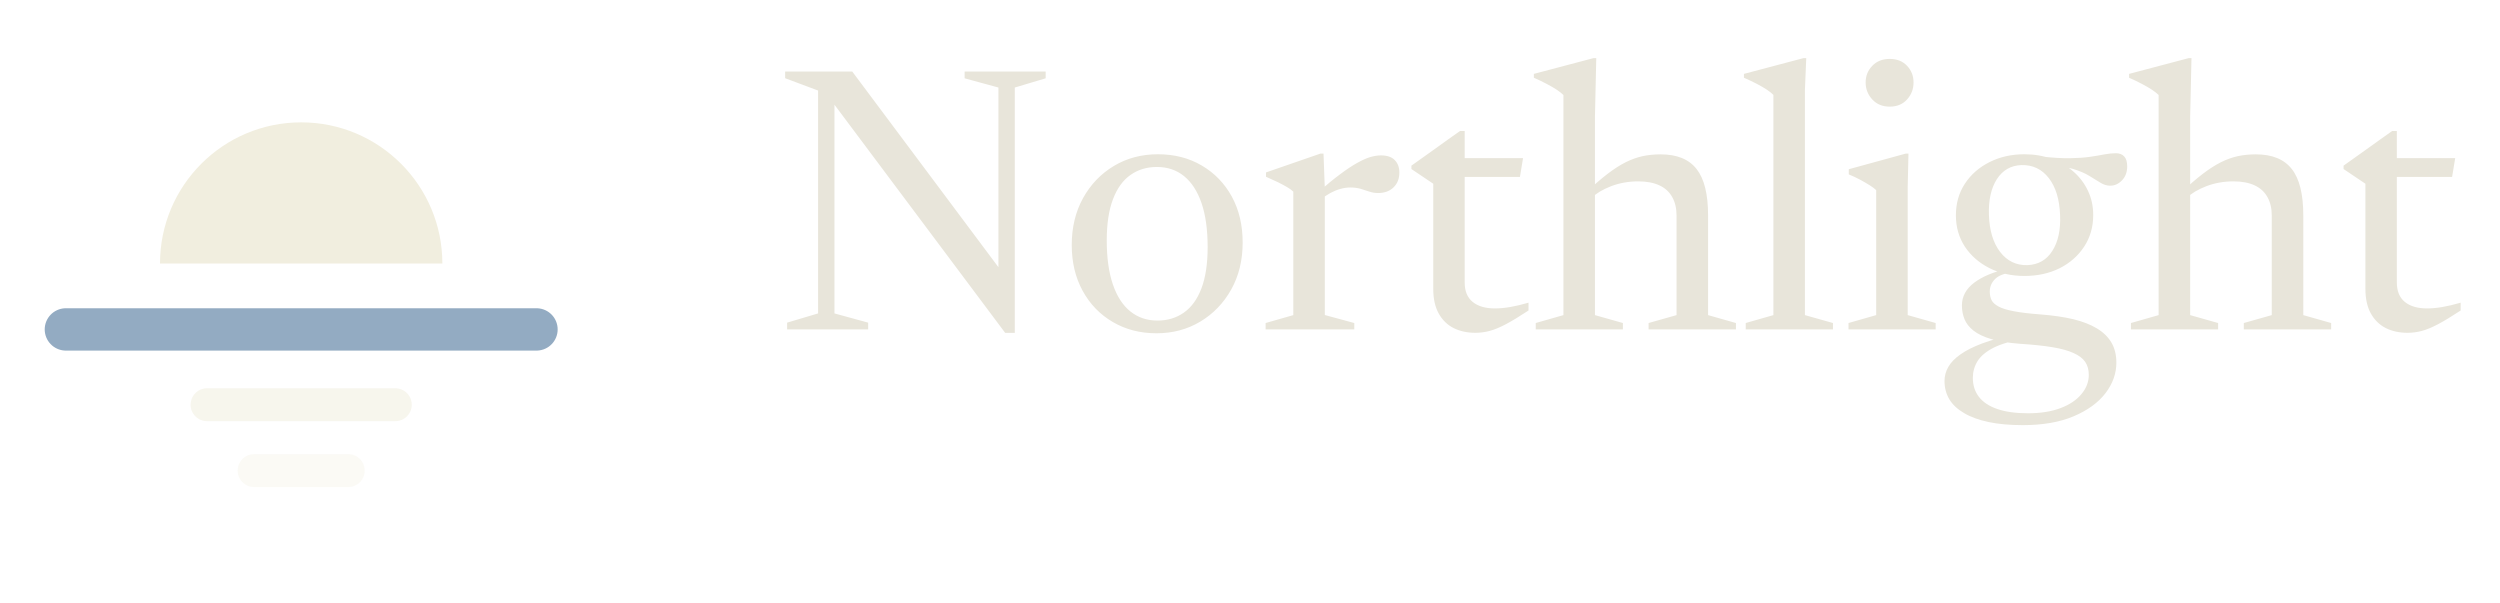
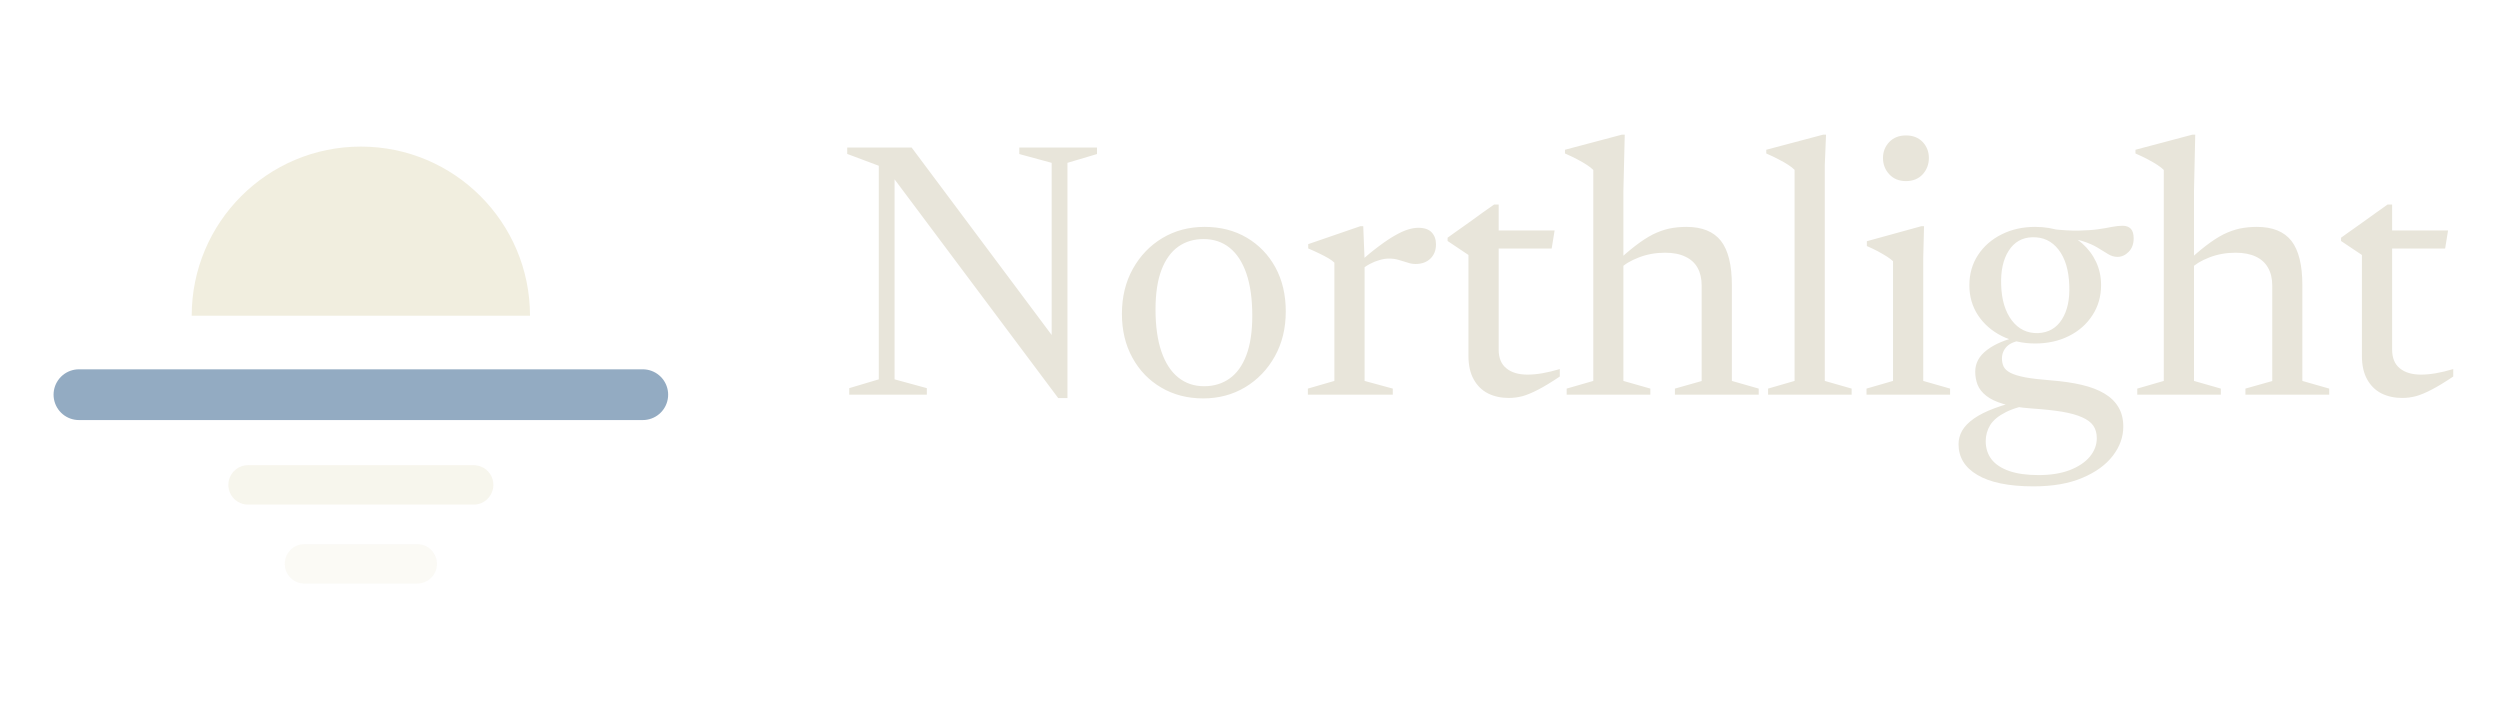
- <svg xmlns="http://www.w3.org/2000/svg" width="265.62" height="64" viewBox="0 0 265.62 64" role="img" aria-label="Northlight">
+ <svg xmlns="http://www.w3.org/2000/svg" width="221.696" height="64" viewBox="0 0 221.696 64" role="img" aria-label="Northlight">
  <path d="M17 28 A15 15 0 0 1 47 28 Z" fill="#F1EEDF" />
  <path d="M7 35 H57" stroke="#93ABC2" stroke-width="4.5" stroke-linecap="round" />
  <path d="M22 43 H42" stroke="#F1EEDF" stroke-width="3.5" stroke-linecap="round" opacity="0.55" />
  <path d="M27 50 H37" stroke="#F1EEDF" stroke-width="3.5" stroke-linecap="round" opacity="0.3" />
-   <path transform="translate(82 35)" d="M4.92 -1.7V-25.38L1.42 -26.69V-27.4H8.55L25.09 -5.26L24.08 -2.74V-25.7L20.49 -26.68V-27.4H29.1V-26.68L25.82 -25.7V0.37H24.8L6.02 -24.73L6.66 -25.46V-1.7L10.24 -0.72V0H1.63V-0.72ZM40.98 -0.94Q42.59 -0.94 43.79 -1.79Q44.99 -2.63 45.65 -4.36Q46.31 -6.1 46.31 -8.74Q46.31 -11.53 45.66 -13.42Q45.01 -15.31 43.8 -16.29Q42.6 -17.26 40.92 -17.26Q39.31 -17.26 38.11 -16.41Q36.91 -15.57 36.25 -13.83Q35.59 -12.1 35.59 -9.45Q35.59 -6.69 36.24 -4.78Q36.89 -2.88 38.1 -1.91Q39.31 -0.94 40.98 -0.94ZM40.87 0.41Q38.27 0.41 36.23 -0.79Q34.19 -1.98 33.03 -4.1Q31.87 -6.22 31.87 -8.97Q31.87 -11.77 33.07 -13.95Q34.28 -16.13 36.35 -17.37Q38.42 -18.61 41.02 -18.61Q43.66 -18.61 45.69 -17.41Q47.72 -16.22 48.88 -14.11Q50.03 -12 50.03 -9.23Q50.03 -6.42 48.82 -4.25Q47.6 -2.07 45.53 -0.83Q43.46 0.41 40.87 0.41ZM64.72 -18.49Q65.71 -18.49 66.19 -17.99Q66.68 -17.49 66.68 -16.67Q66.68 -15.69 66.06 -15.09Q65.44 -14.49 64.41 -14.49Q63.95 -14.49 63.5 -14.64Q63.05 -14.8 62.56 -14.94Q62.06 -15.08 61.46 -15.08Q60.96 -15.08 60.42 -14.93Q59.88 -14.78 59.36 -14.5Q58.84 -14.22 58.4 -13.84L58.1 -14.62Q59.39 -15.75 60.39 -16.49Q61.39 -17.24 62.18 -17.68Q62.96 -18.12 63.58 -18.31Q64.2 -18.49 64.72 -18.49ZM58.76 -14.91V-1.53L61.89 -0.68V0H52.47V-0.68L55.41 -1.52V-14.64Q55.15 -14.89 54.75 -15.12Q54.36 -15.35 53.8 -15.63Q53.24 -15.9 52.51 -16.22V-16.68L58.29 -18.68H58.62ZM73.62 -4.99Q73.62 -3.61 74.47 -2.92Q75.32 -2.23 76.83 -2.23Q77.59 -2.23 78.46 -2.38Q79.33 -2.53 80.4 -2.84V-2.01Q78.99 -1.08 78.01 -0.56Q77.03 -0.04 76.27 0.16Q75.51 0.36 74.75 0.36Q73.46 0.36 72.45 -0.14Q71.44 -0.65 70.86 -1.69Q70.28 -2.73 70.28 -4.31V-15.48L67.96 -17.04V-17.4Q68.33 -17.66 68.76 -17.97Q69.2 -18.28 69.7 -18.64Q70.2 -18.99 70.75 -19.39Q71.3 -19.79 71.89 -20.21Q72.49 -20.63 73.12 -21.08H73.62V-17.57ZM72.37 -16.2V-18.2H79.82L79.49 -16.2ZM93.16 -0.68 96.13 -1.52V-12.1Q96.13 -13.25 95.67 -14.06Q95.22 -14.88 94.32 -15.3Q93.41 -15.73 92.06 -15.73Q90.51 -15.73 89.16 -15.21Q87.81 -14.68 87.14 -14L86.54 -14.57Q87.77 -15.74 88.79 -16.52Q89.81 -17.3 90.72 -17.76Q91.62 -18.21 92.53 -18.41Q93.43 -18.6 94.44 -18.6Q97.04 -18.6 98.26 -17.04Q99.48 -15.49 99.48 -12.12V-1.52L102.44 -0.68V0H93.16ZM90.43 0H81.17V-0.68L84.11 -1.52V-24.91Q83.84 -25.17 83.41 -25.46Q82.97 -25.75 82.36 -26.07Q81.75 -26.4 80.97 -26.74V-27.15L87.29 -28.82H87.6L87.46 -22.59V-1.52L90.43 -0.68ZM109.77 -1.52 112.75 -0.68V0H103.48V-0.68L106.42 -1.52V-24.92Q106.16 -25.18 105.73 -25.47Q105.29 -25.76 104.68 -26.08Q104.07 -26.4 103.29 -26.74V-27.15L109.6 -28.82H109.91L109.77 -25.47ZM118.78 -23.67Q117.63 -23.67 116.93 -24.43Q116.22 -25.19 116.22 -26.24Q116.22 -27.28 116.93 -28.01Q117.63 -28.74 118.78 -28.74Q119.93 -28.74 120.62 -28.01Q121.31 -27.28 121.31 -26.24Q121.31 -25.19 120.62 -24.43Q119.93 -23.67 118.78 -23.67ZM120.77 -18.68 120.69 -15.17V-1.52L123.66 -0.68V0H114.4V-0.68L117.34 -1.52V-14.8Q117.12 -15.02 116.66 -15.31Q116.2 -15.6 115.63 -15.91Q115.05 -16.22 114.43 -16.47V-17.02L120.48 -18.68ZM132.91 10.17Q130.84 10.17 129.28 9.84Q127.72 9.51 126.68 8.89Q125.63 8.28 125.11 7.42Q124.6 6.55 124.6 5.48Q124.6 4.7 125 3.99Q125.41 3.27 126.3 2.65Q127.19 2.02 128.6 1.49Q130.02 0.96 132.04 0.54L133.21 0.54L133.21 0.98Q131.07 1.32 129.84 1.93Q128.62 2.55 128.11 3.37Q127.61 4.18 127.61 5.15Q127.61 6.33 128.26 7.17Q128.92 8.02 130.22 8.46Q131.53 8.91 133.47 8.91Q135.48 8.91 136.93 8.36Q138.38 7.81 139.15 6.87Q139.93 5.94 139.93 4.83Q139.93 4.02 139.55 3.45Q139.16 2.89 138.31 2.51Q137.46 2.12 136.07 1.89Q134.69 1.66 132.66 1.53Q130.78 1.39 129.57 1.03Q128.36 0.67 127.67 0.12Q126.99 -0.42 126.72 -1.1Q126.45 -1.77 126.45 -2.55Q126.45 -3.98 127.76 -4.97Q129.07 -5.95 131.31 -6.45L131.75 -6.04Q130.54 -5.91 129.98 -5.36Q129.41 -4.8 129.41 -4.02Q129.41 -3.51 129.6 -3.11Q129.8 -2.72 130.35 -2.43Q130.9 -2.13 131.98 -1.93Q133.06 -1.72 134.83 -1.59Q136.76 -1.44 138.26 -1.09Q139.75 -0.73 140.77 -0.12Q141.8 0.49 142.33 1.39Q142.86 2.29 142.86 3.53Q142.86 5.26 141.7 6.78Q140.54 8.29 138.32 9.23Q136.1 10.17 132.91 10.17ZM133.09 -5.68Q131.04 -5.68 129.38 -6.51Q127.72 -7.35 126.76 -8.8Q125.81 -10.26 125.81 -12.12Q125.81 -14.03 126.77 -15.49Q127.73 -16.95 129.39 -17.78Q131.04 -18.61 133.09 -18.61Q134.66 -18.61 135.99 -18.12Q137.32 -17.64 138.31 -16.76Q139.3 -15.89 139.85 -14.71Q140.4 -13.54 140.4 -12.15Q140.4 -10.26 139.44 -8.8Q138.48 -7.33 136.83 -6.5Q135.18 -5.68 133.09 -5.68ZM133.41 -6.83Q135.15 -6.9 136.06 -8.35Q136.98 -9.79 136.88 -12.14Q136.79 -14.65 135.68 -16.08Q134.57 -17.51 132.77 -17.46Q131.09 -17.4 130.16 -15.96Q129.24 -14.52 129.32 -12.16Q129.4 -9.68 130.51 -8.23Q131.63 -6.78 133.41 -6.83ZM135.6 -17.39 134.9 -18.37Q136.67 -18.17 137.93 -18.19Q139.19 -18.21 140.07 -18.34Q140.96 -18.47 141.61 -18.6Q142.26 -18.72 142.8 -18.72Q143.38 -18.72 143.69 -18.38Q144.01 -18.05 144.01 -17.32Q144.01 -16.41 143.46 -15.84Q142.91 -15.27 142.21 -15.27Q141.68 -15.27 141.18 -15.58Q140.67 -15.9 139.99 -16.31Q139.31 -16.73 138.26 -17.05Q137.21 -17.37 135.6 -17.39ZM156.4 -0.68 159.37 -1.52V-12.1Q159.37 -13.25 158.91 -14.06Q158.46 -14.88 157.56 -15.3Q156.65 -15.73 155.3 -15.73Q153.75 -15.73 152.4 -15.21Q151.05 -14.68 150.38 -14L149.78 -14.57Q151.01 -15.74 152.03 -16.52Q153.05 -17.3 153.96 -17.76Q154.86 -18.21 155.77 -18.41Q156.67 -18.6 157.68 -18.6Q160.28 -18.6 161.5 -17.04Q162.72 -15.49 162.72 -12.12V-1.52L165.68 -0.68V0H156.4ZM153.67 0H144.41V-0.68L147.35 -1.52V-24.91Q147.08 -25.17 146.65 -25.46Q146.21 -25.75 145.6 -26.07Q144.99 -26.4 144.21 -26.74V-27.15L150.53 -28.82H150.84L150.7 -22.59V-1.52L153.67 -0.68ZM172.66 -4.99Q172.66 -3.61 173.51 -2.92Q174.36 -2.23 175.87 -2.23Q176.63 -2.23 177.5 -2.38Q178.37 -2.53 179.44 -2.84V-2.01Q178.03 -1.08 177.05 -0.56Q176.07 -0.04 175.31 0.16Q174.55 0.36 173.79 0.36Q172.5 0.36 171.49 -0.14Q170.48 -0.65 169.9 -1.69Q169.32 -2.73 169.32 -4.31V-15.48L167 -17.04V-17.4Q167.37 -17.66 167.8 -17.97Q168.24 -18.28 168.74 -18.64Q169.24 -18.99 169.79 -19.39Q170.34 -19.79 170.93 -20.21Q171.53 -20.63 172.16 -21.08H172.66V-17.57ZM171.41 -16.2V-18.2H178.86L178.53 -16.2Z" fill="#E8E5DA" />
+   <path transform="translate(74 35)" d="M3.93 -1.36V-20.3L1.13 -21.35V-21.92H6.84L20.07 -4.21L19.26 -2.19V-20.56L16.39 -21.34V-21.92H23.28V-21.34L20.66 -20.56V0.3H19.84L4.81 -19.79L5.33 -20.37V-1.36L8.19 -0.58V0H1.31V-0.58ZM32.78 -0.75Q34.07 -0.75 35.03 -1.43Q35.99 -2.1 36.52 -3.49Q37.05 -4.88 37.05 -7Q37.05 -9.22 36.53 -10.74Q36.01 -12.25 35.04 -13.03Q34.08 -13.8 32.73 -13.8Q31.44 -13.8 30.49 -13.13Q29.53 -12.45 29 -11.07Q28.47 -9.68 28.47 -7.56Q28.47 -5.35 28.99 -3.83Q29.51 -2.31 30.48 -1.53Q31.45 -0.75 32.78 -0.75ZM32.7 0.33Q30.61 0.33 28.98 -0.63Q27.35 -1.58 26.42 -3.28Q25.49 -4.97 25.49 -7.17Q25.49 -9.42 26.46 -11.16Q27.43 -12.9 29.08 -13.89Q30.74 -14.88 32.82 -14.88Q34.93 -14.88 36.55 -13.93Q38.18 -12.97 39.1 -11.29Q40.02 -9.6 40.02 -7.38Q40.02 -5.14 39.05 -3.4Q38.08 -1.66 36.42 -0.66Q34.76 0.33 32.7 0.33ZM51.77 -14.8Q52.57 -14.8 52.95 -14.4Q53.34 -14 53.34 -13.33Q53.34 -12.55 52.85 -12.07Q52.35 -11.59 51.53 -11.59Q51.16 -11.59 50.8 -11.72Q50.44 -11.84 50.04 -11.95Q49.65 -12.07 49.17 -12.07Q48.77 -12.07 48.34 -11.94Q47.9 -11.82 47.49 -11.6Q47.07 -11.38 46.72 -11.07L46.48 -11.69Q47.51 -12.6 48.31 -13.19Q49.11 -13.79 49.74 -14.14Q50.37 -14.5 50.87 -14.65Q51.36 -14.8 51.77 -14.8ZM47.01 -11.93V-1.22L49.51 -0.54V0H41.98V-0.54L44.33 -1.22V-11.71Q44.12 -11.91 43.8 -12.1Q43.49 -12.28 43.04 -12.5Q42.59 -12.72 42.01 -12.97V-13.35L46.63 -14.94H46.89ZM58.9 -3.99Q58.9 -2.89 59.58 -2.34Q60.25 -1.78 61.46 -1.78Q62.07 -1.78 62.77 -1.9Q63.46 -2.02 64.32 -2.27V-1.61Q63.2 -0.86 62.41 -0.45Q61.62 -0.04 61.02 0.13Q60.41 0.29 59.8 0.29Q58.77 0.29 57.96 -0.11Q57.15 -0.52 56.69 -1.35Q56.22 -2.18 56.22 -3.45V-12.39L54.37 -13.63V-13.92Q54.66 -14.13 55.01 -14.38Q55.36 -14.63 55.76 -14.91Q56.16 -15.2 56.6 -15.51Q57.04 -15.83 57.51 -16.17Q57.99 -16.51 58.49 -16.86H58.9V-14.05ZM57.9 -12.96V-14.56H63.86L63.6 -12.96ZM74.53 -0.54 76.9 -1.21V-9.68Q76.9 -10.6 76.54 -11.25Q76.18 -11.9 75.45 -12.24Q74.73 -12.59 73.65 -12.59Q72.41 -12.59 71.33 -12.17Q70.24 -11.75 69.71 -11.2L69.23 -11.66Q70.22 -12.59 71.03 -13.21Q71.85 -13.84 72.57 -14.21Q73.3 -14.57 74.02 -14.73Q74.75 -14.88 75.55 -14.88Q77.63 -14.88 78.61 -13.64Q79.58 -12.39 79.58 -9.7V-1.22L81.96 -0.54V0H74.53ZM72.35 0H64.93V-0.54L67.29 -1.22V-19.93Q67.08 -20.14 66.73 -20.37Q66.38 -20.6 65.89 -20.86Q65.4 -21.12 64.78 -21.39V-21.72L69.83 -23.06H70.08L69.96 -18.07V-1.22L72.35 -0.54ZM87.82 -1.22 90.2 -0.54V0H82.79V-0.54L85.14 -1.22V-19.94Q84.93 -20.15 84.58 -20.38Q84.23 -20.61 83.74 -20.86Q83.25 -21.12 82.63 -21.39V-21.72L87.68 -23.06H87.93L87.82 -20.38ZM95.02 -18.94Q94.1 -18.94 93.54 -19.54Q92.98 -20.15 92.98 -20.99Q92.98 -21.82 93.54 -22.41Q94.1 -22.99 95.02 -22.99Q95.94 -22.99 96.5 -22.41Q97.05 -21.82 97.05 -20.99Q97.05 -20.15 96.5 -19.54Q95.94 -18.94 95.02 -18.94ZM96.62 -14.94 96.55 -12.14V-1.22L98.93 -0.54V0H91.52V-0.54L93.87 -1.22V-11.84Q93.69 -12.01 93.33 -12.25Q92.96 -12.48 92.5 -12.73Q92.04 -12.97 91.55 -13.18V-13.61L96.38 -14.94ZM106.33 8.13Q104.67 8.13 103.42 7.87Q102.17 7.61 101.34 7.11Q100.51 6.62 100.09 5.93Q99.68 5.24 99.68 4.39Q99.68 3.76 100 3.19Q100.33 2.62 101.04 2.12Q101.75 1.62 102.88 1.2Q104.01 0.77 105.63 0.44L106.57 0.44L106.57 0.78Q104.85 1.05 103.87 1.55Q102.9 2.04 102.49 2.69Q102.09 3.35 102.09 4.12Q102.09 5.06 102.61 5.74Q103.14 6.41 104.18 6.77Q105.22 7.13 106.77 7.13Q108.39 7.13 109.54 6.69Q110.7 6.24 111.32 5.5Q111.94 4.75 111.94 3.86Q111.94 3.21 111.64 2.76Q111.33 2.31 110.65 2.01Q109.97 1.7 108.86 1.51Q107.75 1.33 106.13 1.22Q104.63 1.11 103.65 0.82Q102.68 0.53 102.14 0.1Q101.59 -0.33 101.37 -0.88Q101.16 -1.42 101.16 -2.04Q101.16 -3.18 102.21 -3.97Q103.25 -4.76 105.05 -5.16L105.4 -4.83Q104.43 -4.73 103.98 -4.29Q103.53 -3.84 103.53 -3.21Q103.53 -2.81 103.68 -2.49Q103.84 -2.17 104.28 -1.94Q104.72 -1.71 105.58 -1.54Q106.45 -1.38 107.87 -1.27Q109.41 -1.15 110.61 -0.87Q111.8 -0.59 112.62 -0.1Q113.44 0.39 113.86 1.11Q114.29 1.83 114.29 2.83Q114.29 4.21 113.36 5.42Q112.43 6.63 110.65 7.38Q108.88 8.13 106.33 8.13ZM106.47 -4.54Q104.83 -4.54 103.5 -5.21Q102.18 -5.88 101.41 -7.04Q100.64 -8.21 100.64 -9.7Q100.64 -11.22 101.41 -12.39Q102.18 -13.56 103.51 -14.22Q104.83 -14.88 106.47 -14.88Q107.73 -14.88 108.79 -14.5Q109.86 -14.11 110.65 -13.41Q111.44 -12.71 111.88 -11.77Q112.32 -10.83 112.32 -9.72Q112.32 -8.21 111.55 -7.04Q110.79 -5.86 109.46 -5.2Q108.14 -4.54 106.47 -4.54ZM106.73 -5.46Q108.12 -5.52 108.85 -6.68Q109.58 -7.83 109.5 -9.71Q109.43 -11.72 108.55 -12.86Q107.66 -14.01 106.21 -13.96Q104.87 -13.92 104.13 -12.77Q103.39 -11.61 103.46 -9.73Q103.52 -7.75 104.41 -6.58Q105.3 -5.42 106.73 -5.46ZM108.48 -13.91 107.92 -14.69Q109.34 -14.53 110.34 -14.55Q111.35 -14.57 112.06 -14.67Q112.76 -14.77 113.29 -14.88Q113.81 -14.98 114.24 -14.98Q114.7 -14.98 114.96 -14.71Q115.21 -14.44 115.21 -13.86Q115.21 -13.12 114.77 -12.67Q114.33 -12.22 113.77 -12.22Q113.34 -12.22 112.94 -12.47Q112.54 -12.72 111.99 -13.05Q111.45 -13.38 110.61 -13.64Q109.77 -13.9 108.48 -13.91ZM125.12 -0.54 127.5 -1.21V-9.68Q127.5 -10.6 127.13 -11.25Q126.77 -11.9 126.05 -12.24Q125.32 -12.59 124.24 -12.59Q123 -12.59 121.92 -12.17Q120.84 -11.75 120.31 -11.2L119.82 -11.66Q120.81 -12.59 121.62 -13.21Q122.44 -13.84 123.16 -14.21Q123.89 -14.57 124.61 -14.73Q125.34 -14.88 126.14 -14.88Q128.22 -14.88 129.2 -13.64Q130.17 -12.39 130.17 -9.7V-1.22L132.55 -0.54V0H125.12ZM122.94 0H115.53V-0.54L117.88 -1.22V-19.93Q117.67 -20.14 117.32 -20.37Q116.97 -20.6 116.48 -20.86Q115.99 -21.12 115.37 -21.39V-21.72L120.42 -23.06H120.67L120.56 -18.07V-1.22L122.94 -0.54ZM138.13 -3.99Q138.13 -2.89 138.81 -2.34Q139.49 -1.78 140.69 -1.78Q141.3 -1.78 142 -1.9Q142.7 -2.02 143.55 -2.27V-1.61Q142.43 -0.86 141.64 -0.45Q140.86 -0.04 140.25 0.13Q139.64 0.29 139.03 0.29Q138 0.29 137.19 -0.11Q136.38 -0.52 135.92 -1.35Q135.45 -2.18 135.45 -3.45V-12.39L133.6 -13.63V-13.92Q133.89 -14.13 134.24 -14.38Q134.59 -14.63 134.99 -14.91Q135.39 -15.2 135.83 -15.51Q136.27 -15.83 136.75 -16.17Q137.22 -16.51 137.72 -16.86H138.13V-14.05ZM137.13 -12.96V-14.56H143.09L142.83 -12.96Z" fill="#E8E5DA" />
</svg>
